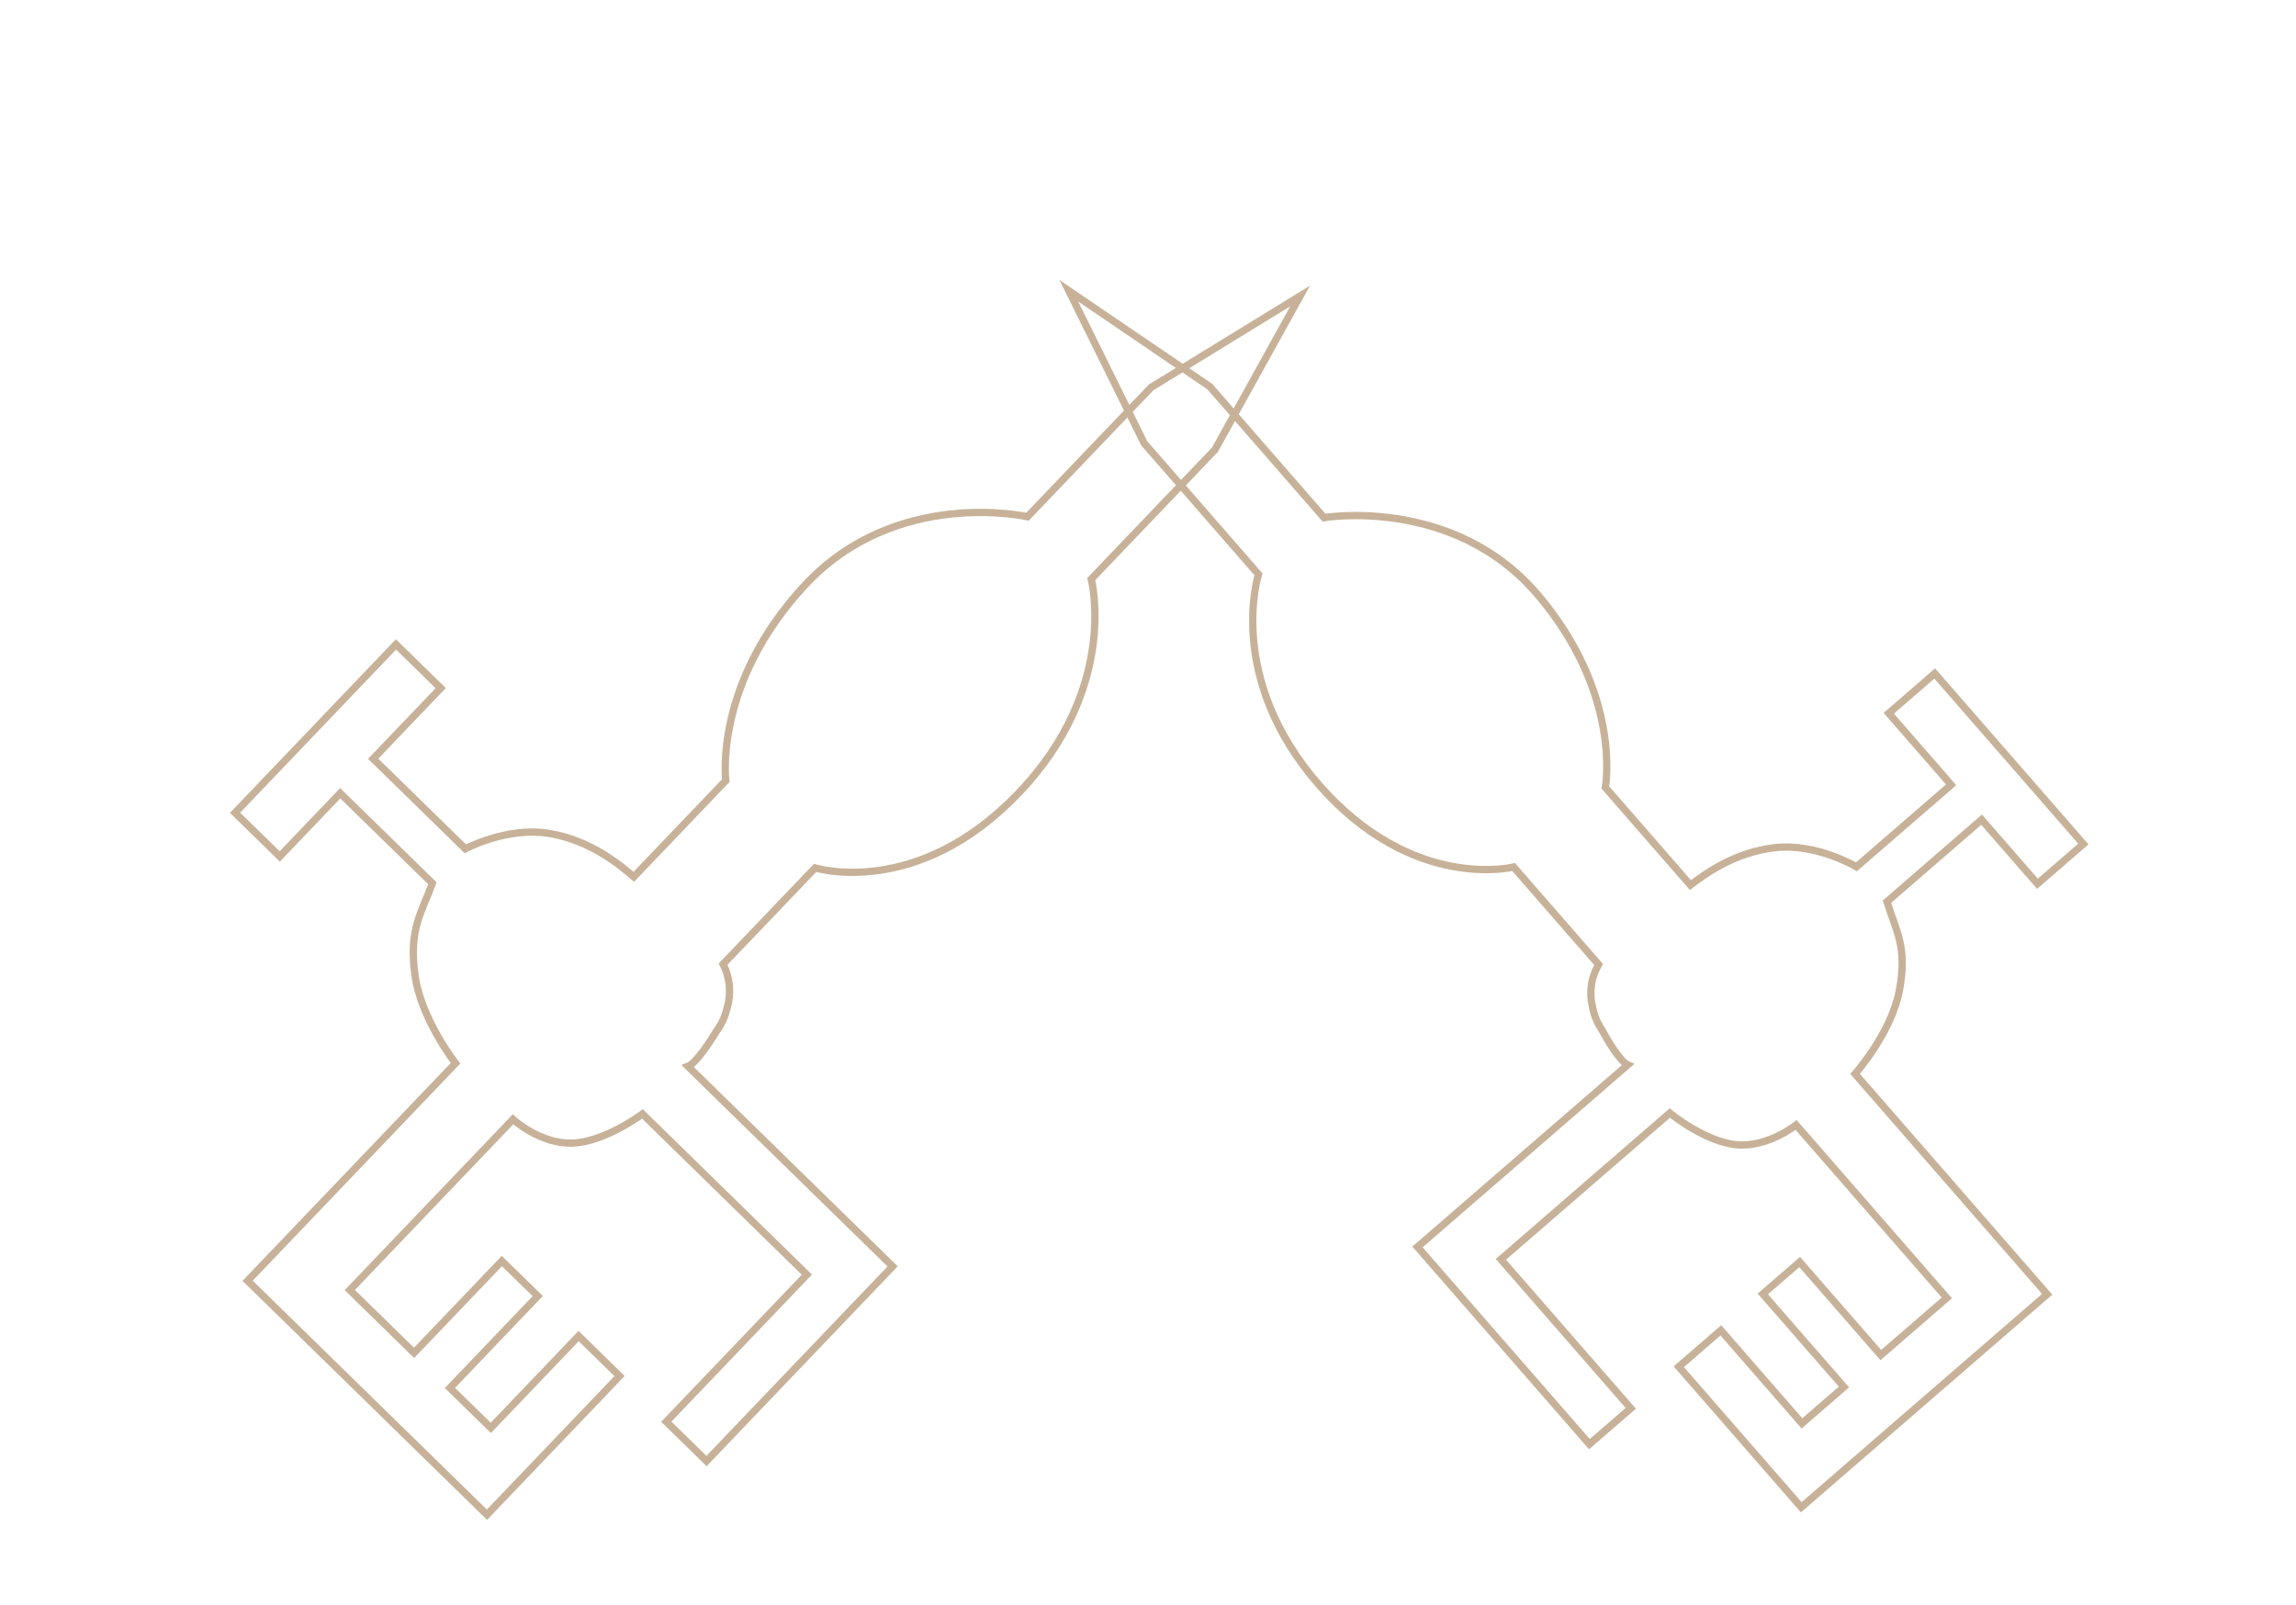
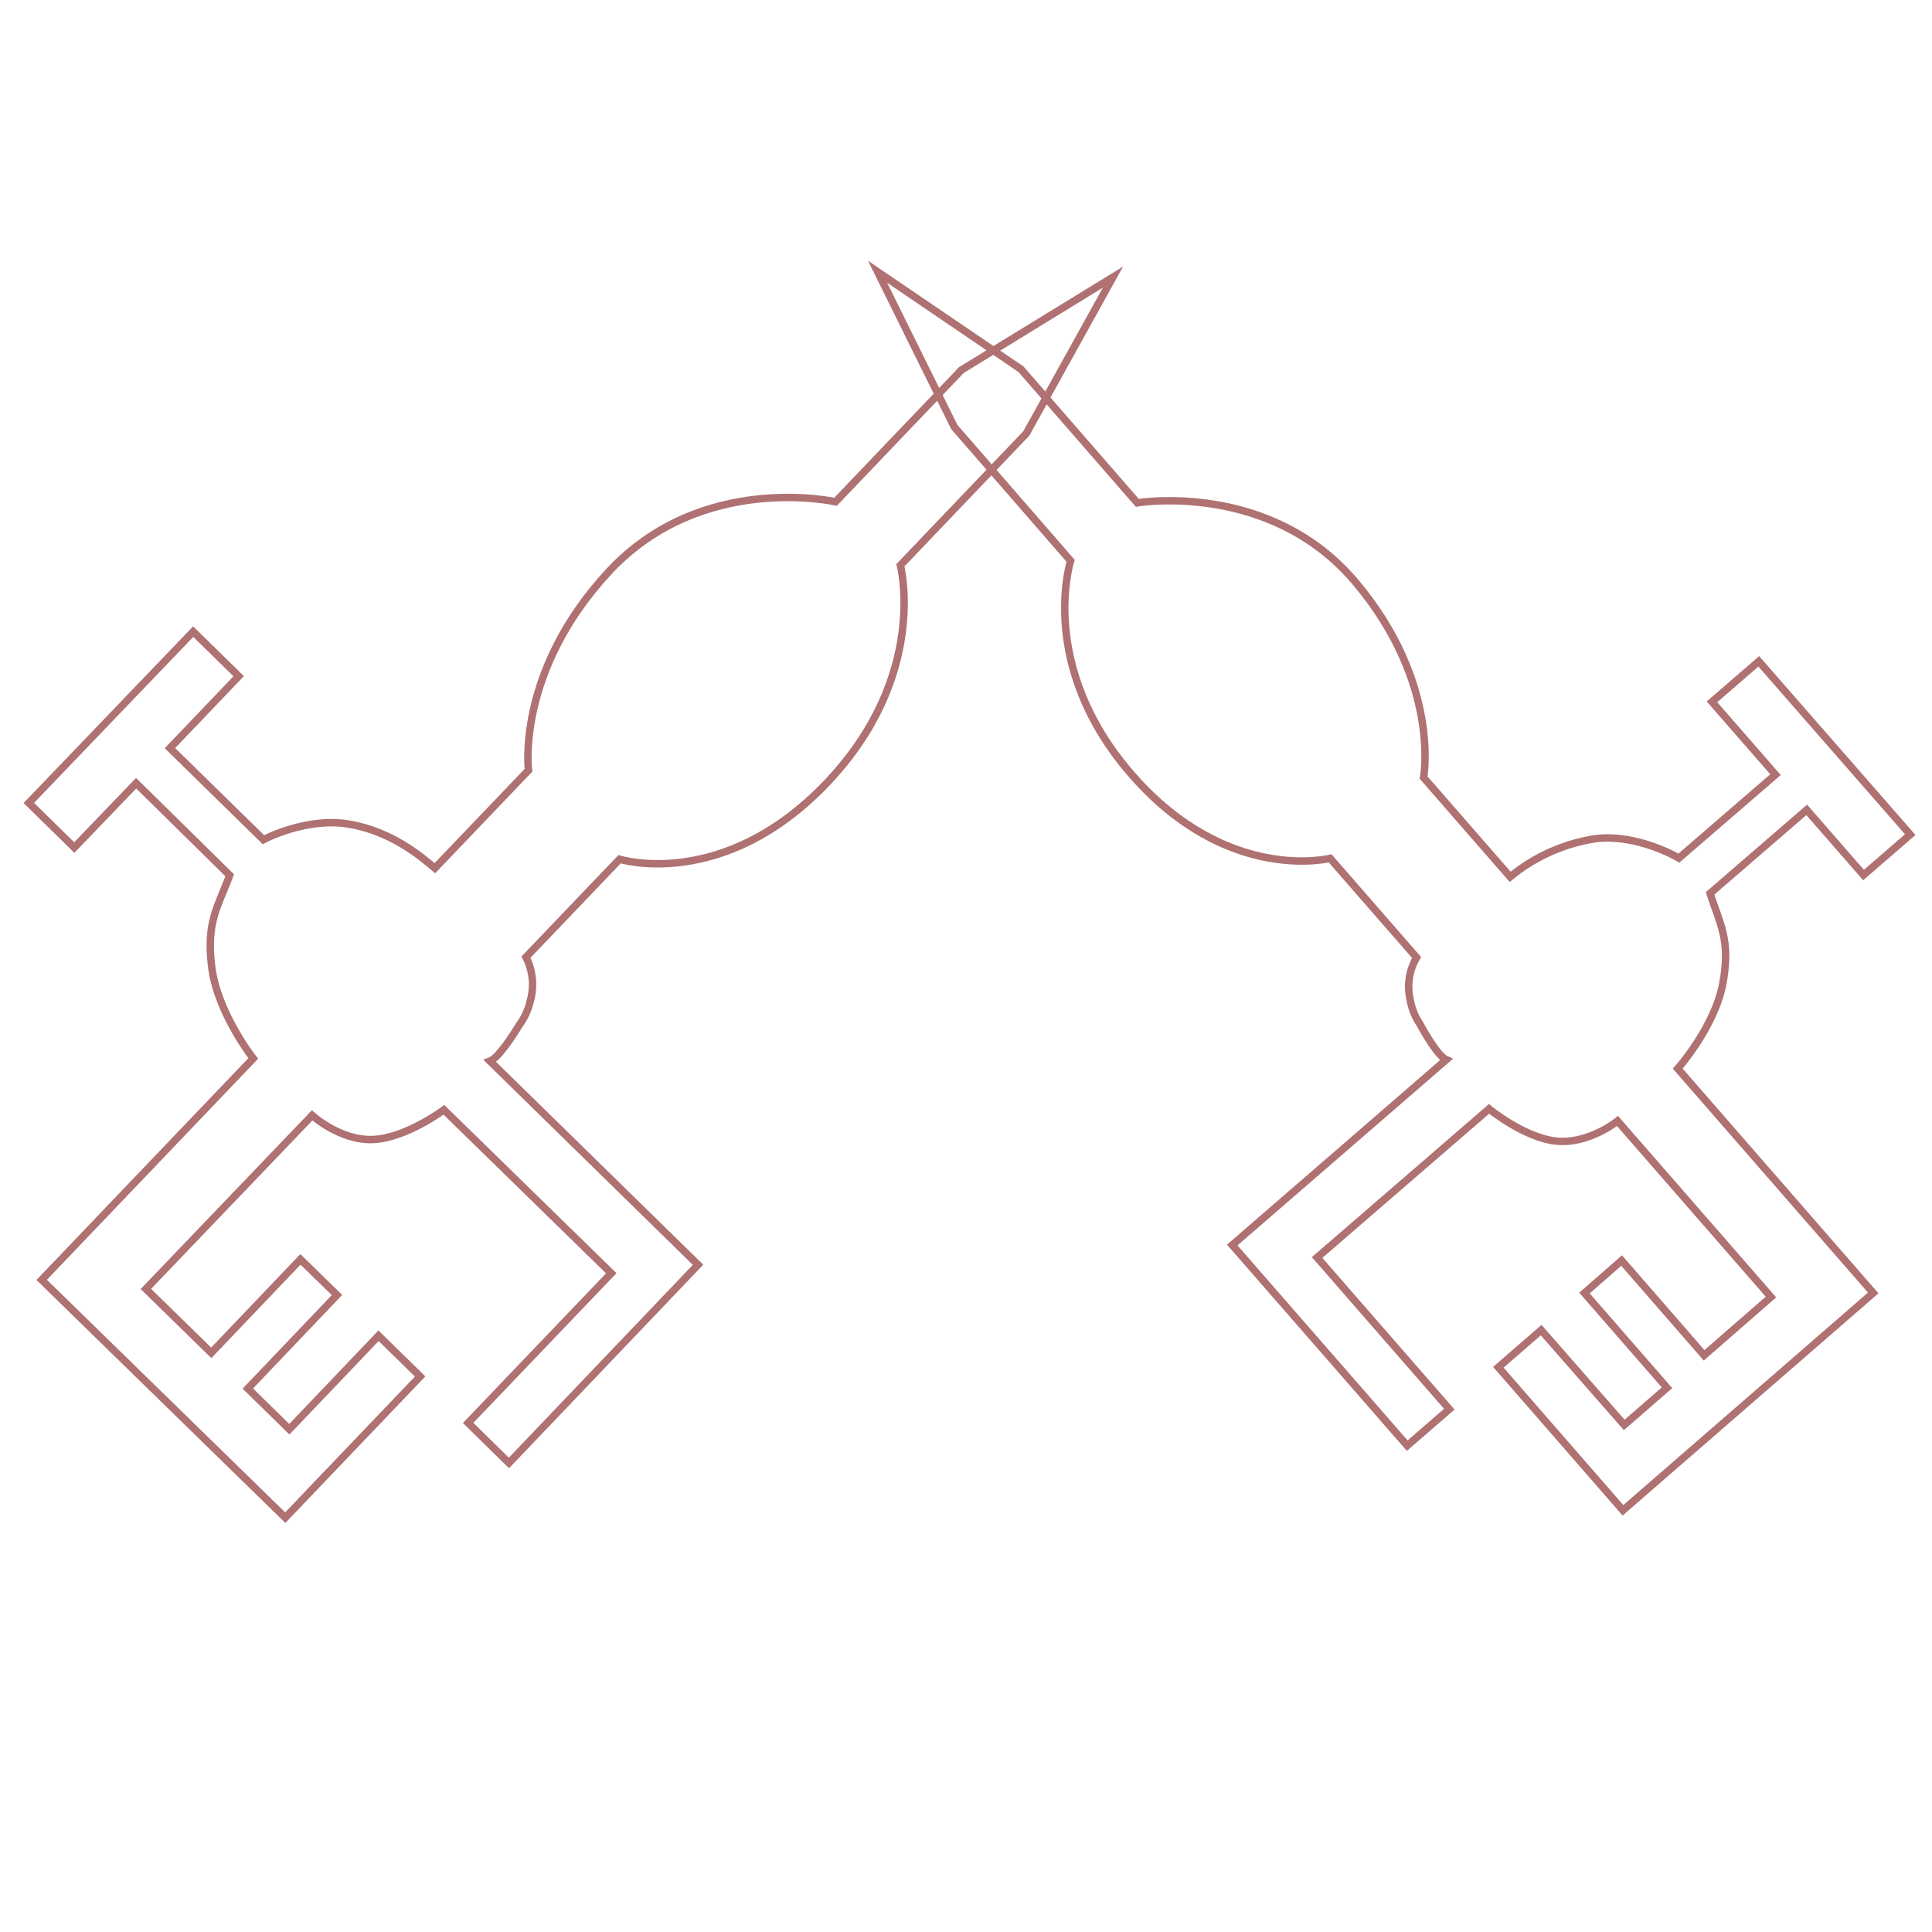
- <svg xmlns="http://www.w3.org/2000/svg" width="314.631" height="219.873" viewBox="0 0 314.631 219.873">
-   <g id="Group_5" data-name="Group 5" transform="translate(1.643 0.649)">
-     <path id="Path_4" data-name="Path 4" d="M22.571,49.234,0,55.2l22.553,5.912,23.829-.036s7.691,12.74,27.232,12.665S99.58,60.992,99.58,60.992l17.722-.027a7.767,7.767,0,0,0,3.737,4.384,8.32,8.32,0,0,0,3.277,1.14c1.379.314,4.913.986,5.985.479l-.057,38.116,35.851-.054.011-7.5-27.085.041.046-30.62s6.107-1.034,9.253-4.031,3.328-7.957,3.328-7.957l31.436-.047-.018,11.969-16.914.025-.01,6.682,16.914-.025-.011,7.613-16.914.025-.011,7.622,25.54-.038.067-44.577-40.062.06s-.954-7.443-4.692-12.136-6.339-4.928-10.259-6.638l.026-17.16,11.647-.017L148.4,0l-31,.046-.012,8.327,13.007-.019-.026,17.16s-6.015,1.963-9.274,6.667-3.6,9.876-3.761,12.149L99.6,44.356s-8.051-10.1-25.931-10.331S46.4,49.2,46.4,49.2Z" transform="matrix(0.656, 0.755, -0.755, 0.656, 186.499, 2.994)" fill="none" stroke="#c7b299" stroke-width="1" />
-     <path id="Path_12" data-name="Path 12" d="M23.192,58.473,0,52.5l23.261-6.25,24.531-.139S55.8,32.95,75.919,32.884s26.636,12.923,26.636,12.923l18.244-.1a8.152,8.152,0,0,1,3.879-4.539,8.682,8.682,0,0,1,3.382-1.2c1.422-.333,5.065-1.051,6.164-.537L134.445.209,171.351,0l-.044,7.713-27.882.158-.178,31.508s6.28,1.019,9.5,4.079,3.367,8.163,3.367,8.163l32.361-.183.07-12.316-17.412.1.039-6.876,17.412-.1.044-7.834-17.412.1.044-7.843,26.292-.149-.259,45.87-41.241.233s-1.037,7.666-4.919,12.523-6.562,5.117-10.61,6.906l-.1,17.658,11.99-.068-.048,8.569-31.917.18.048-8.569,13.39-.076.1-17.658s-6.178-1.976-9.5-6.792-3.635-10.136-3.783-12.473l-18.244.1S94.1,73.377,75.687,73.746,47.722,58.334,47.722,58.334Z" transform="matrix(-0.695, 0.719, -0.719, -0.695, 214.266, 76.408)" fill="none" stroke="#c7b299" stroke-width="1" />
+ <svg xmlns="http://www.w3.org/2000/svg" width="260" height="260" viewBox="0 0 260 260">
+   <defs>
+     <style>.cls-1,.cls-2{fill:none;stroke:#af7171;}.cls-1{stroke-miterlimit:4;}</style>
+   </defs>
+   <g id="_5._krop" data-name="5. krop">
+     <g id="Group_5" data-name="Group 5">
+       <path id="Path_4" data-name="Path 4" class="cls-1" d="M137.4,49.69,118.1,36.57l10.33,20.9,15.65,18s-4.57,14.16,8.29,28.85S179,115.51,179,115.51l11.64,13.35a7.73,7.73,0,0,0-.86,5.7,8.21,8.21,0,0,0,1.29,3.22c.66,1.24,2.47,4.35,3.56,4.83l-28.8,24.94,23.55,27,5.66-4.91-17.79-20.41,23.14-20s4.78,3.93,9.11,4.34,8.18-2.71,8.18-2.71l20.65,23.69-9,7.84-11.1-12.75-5,4.37,11.11,12.75-5.76,5L207.4,179l-5.76,5,16.77,19.25L252.09,174l-26.31-30.19s5-5.6,6.08-11.5-.44-8-1.72-12.09l13-11.23,7.65,8.77,6.28-5.44L236.69,89l-6.3,5.45,8.55,9.8-13,11.23s-5.42-3.25-11.11-2.63A23.63,23.63,0,0,0,203.23,118l-11.65-13.36s2.34-12.7-9.2-26.34-29.33-10.63-29.33-10.63Z" />
+       <path id="Path_12" data-name="Path 12" class="cls-2" d="M129.38,49.8l20.4-12.51L138.11,58.34,121.17,76.07s3.9,14.89-10,29.4-27.79,10.16-27.79,10.16l-12.6,13.18a8.11,8.11,0,0,1,.57,5.94A8.7,8.7,0,0,1,69.84,138c-.75,1.26-2.77,4.37-3.9,4.8l28,27.41L68.49,196.88,63,191.49l19.26-20.14-22.52-22s-5.09,3.81-9.53,4-8.2-3.25-8.2-3.25L19.63,173.46l8.8,8.6,12-12.58,4.92,4.8-12,12.59,5.59,5.47,12-12.58,5.6,5.48-18.15,19-32.78-32,28.47-29.8s-4.78-6.07-5.58-12.23.88-8.27,2.41-12.42L18.32,105.4,10,114.06l-6.12-6L26,85l6.12,6-9.25,9.68L35.45,113s5.71-3.06,11.48-2.1,9.81,4.42,11.59,5.94l12.6-13.18S69.42,90.4,81.94,76.92s30.5-9.39,30.5-9.39Z" />
+     </g>
  </g>
</svg>
